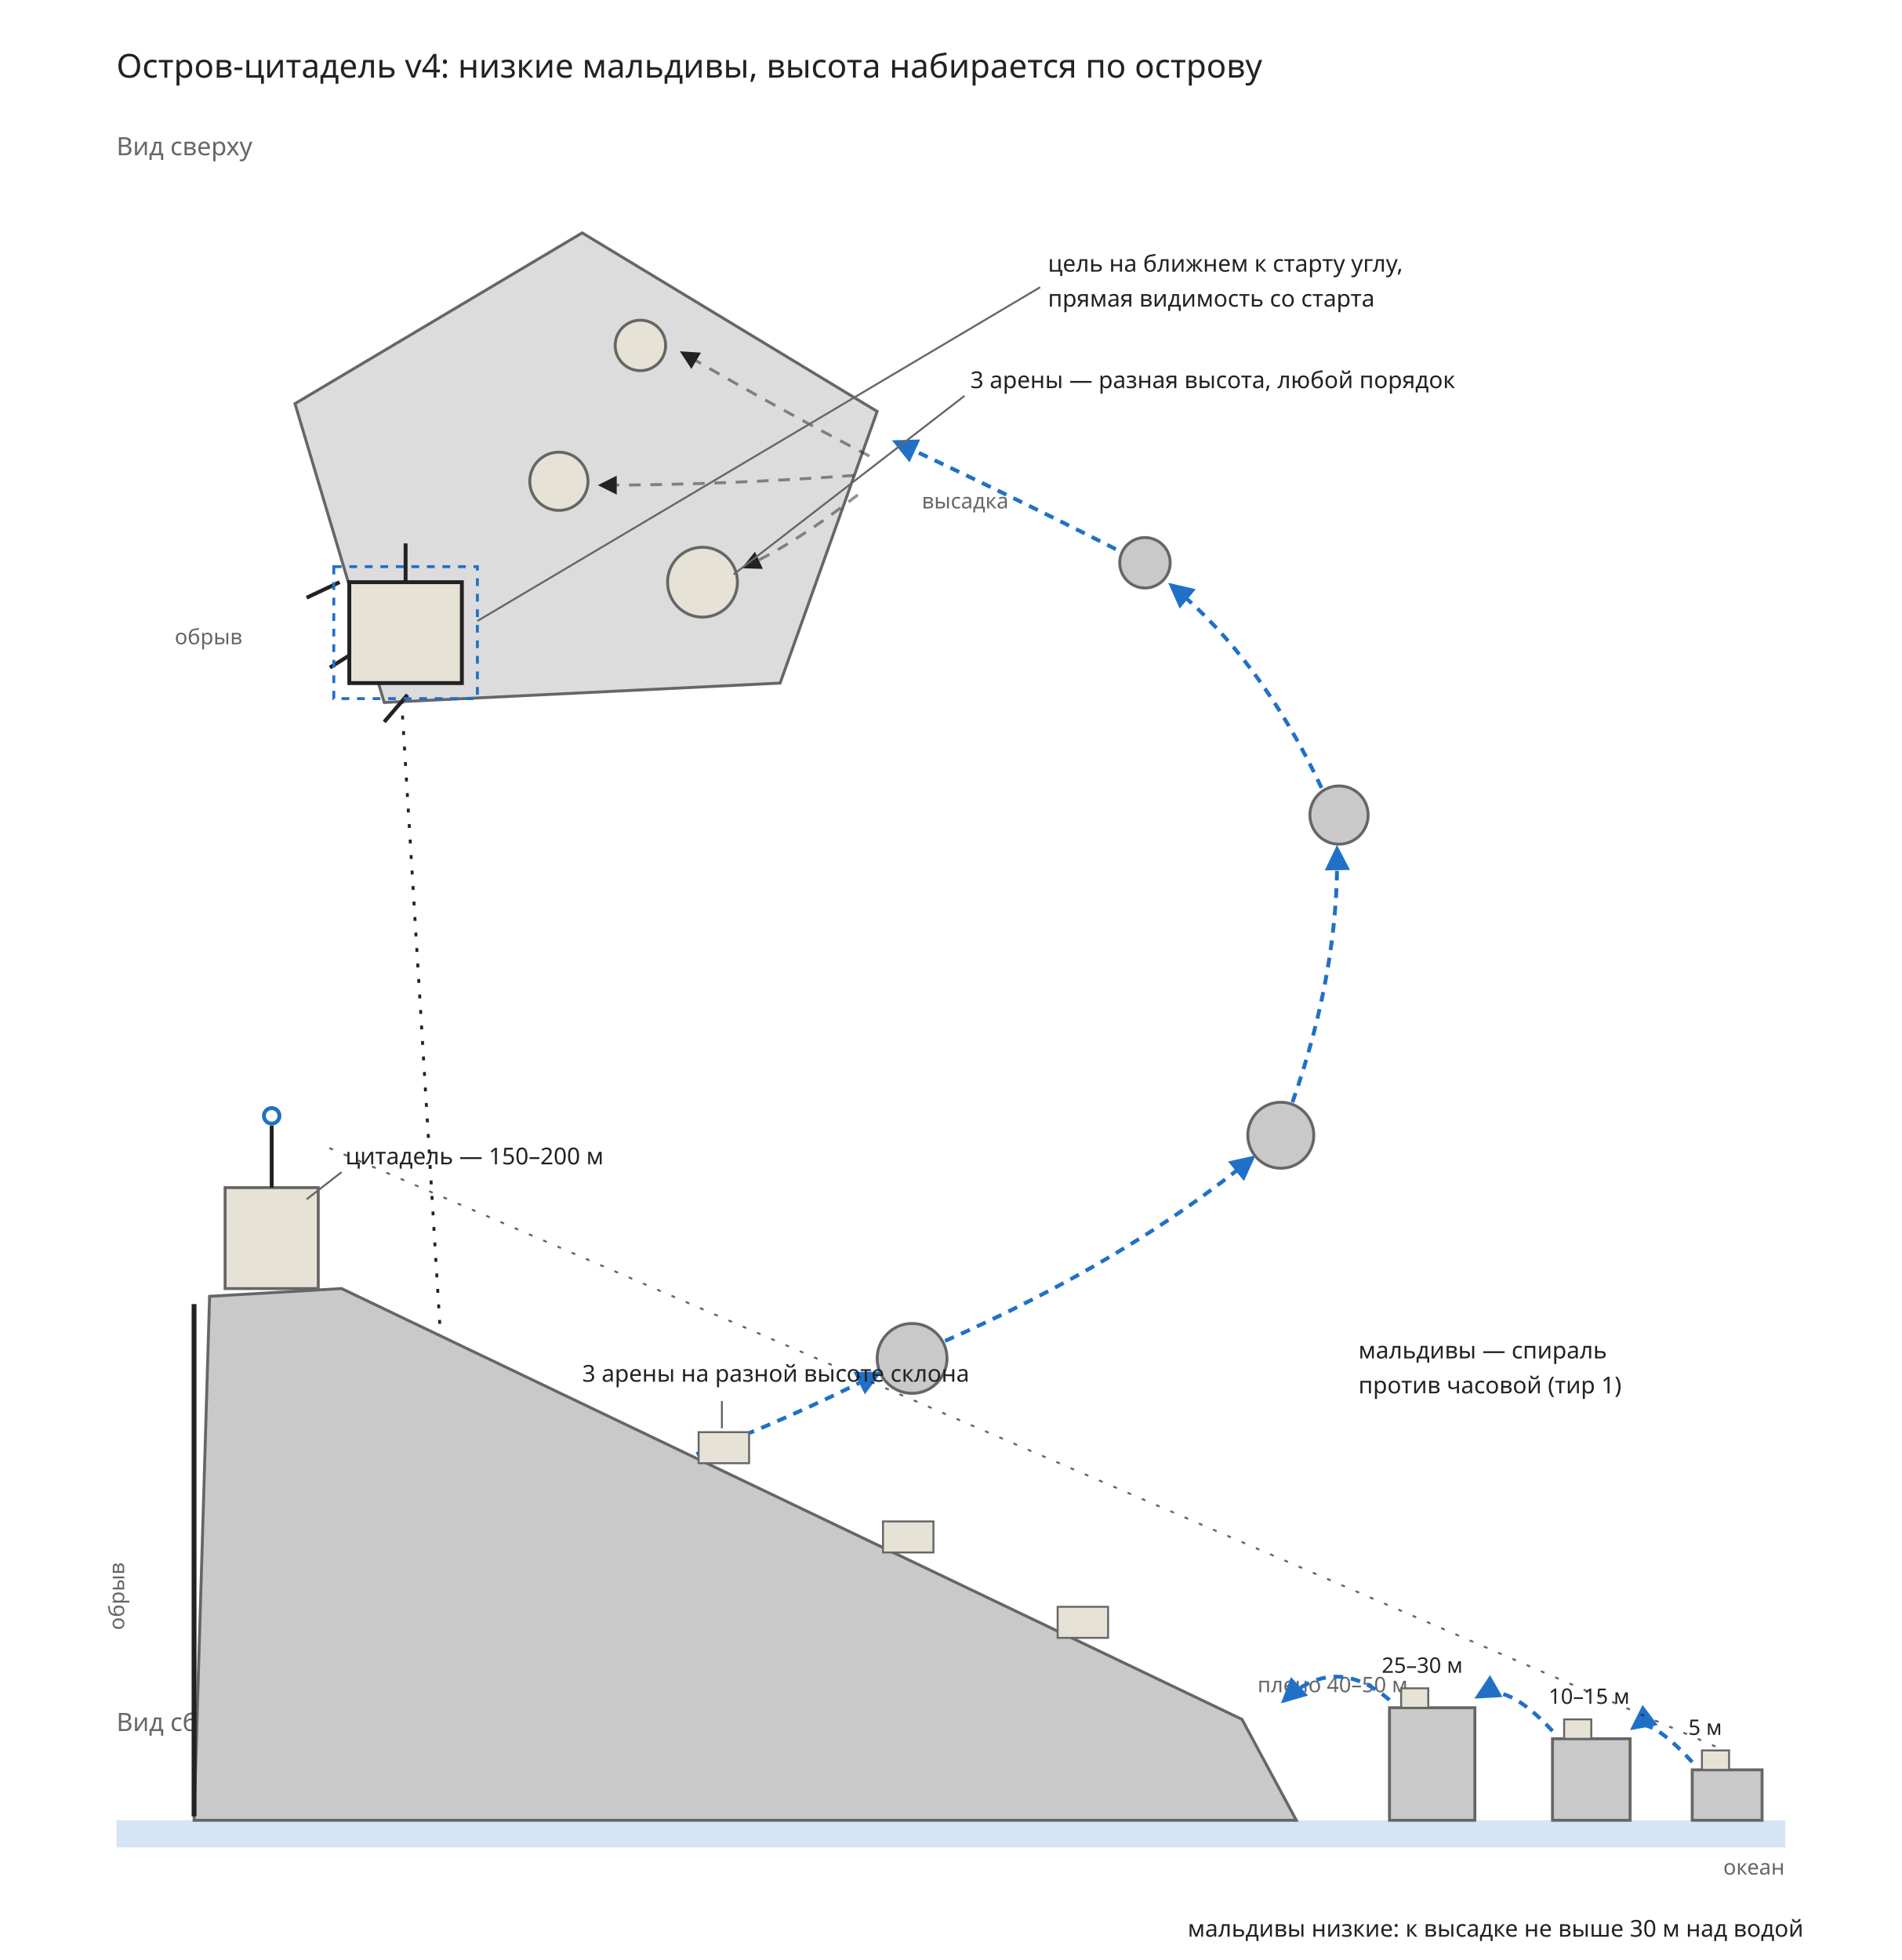
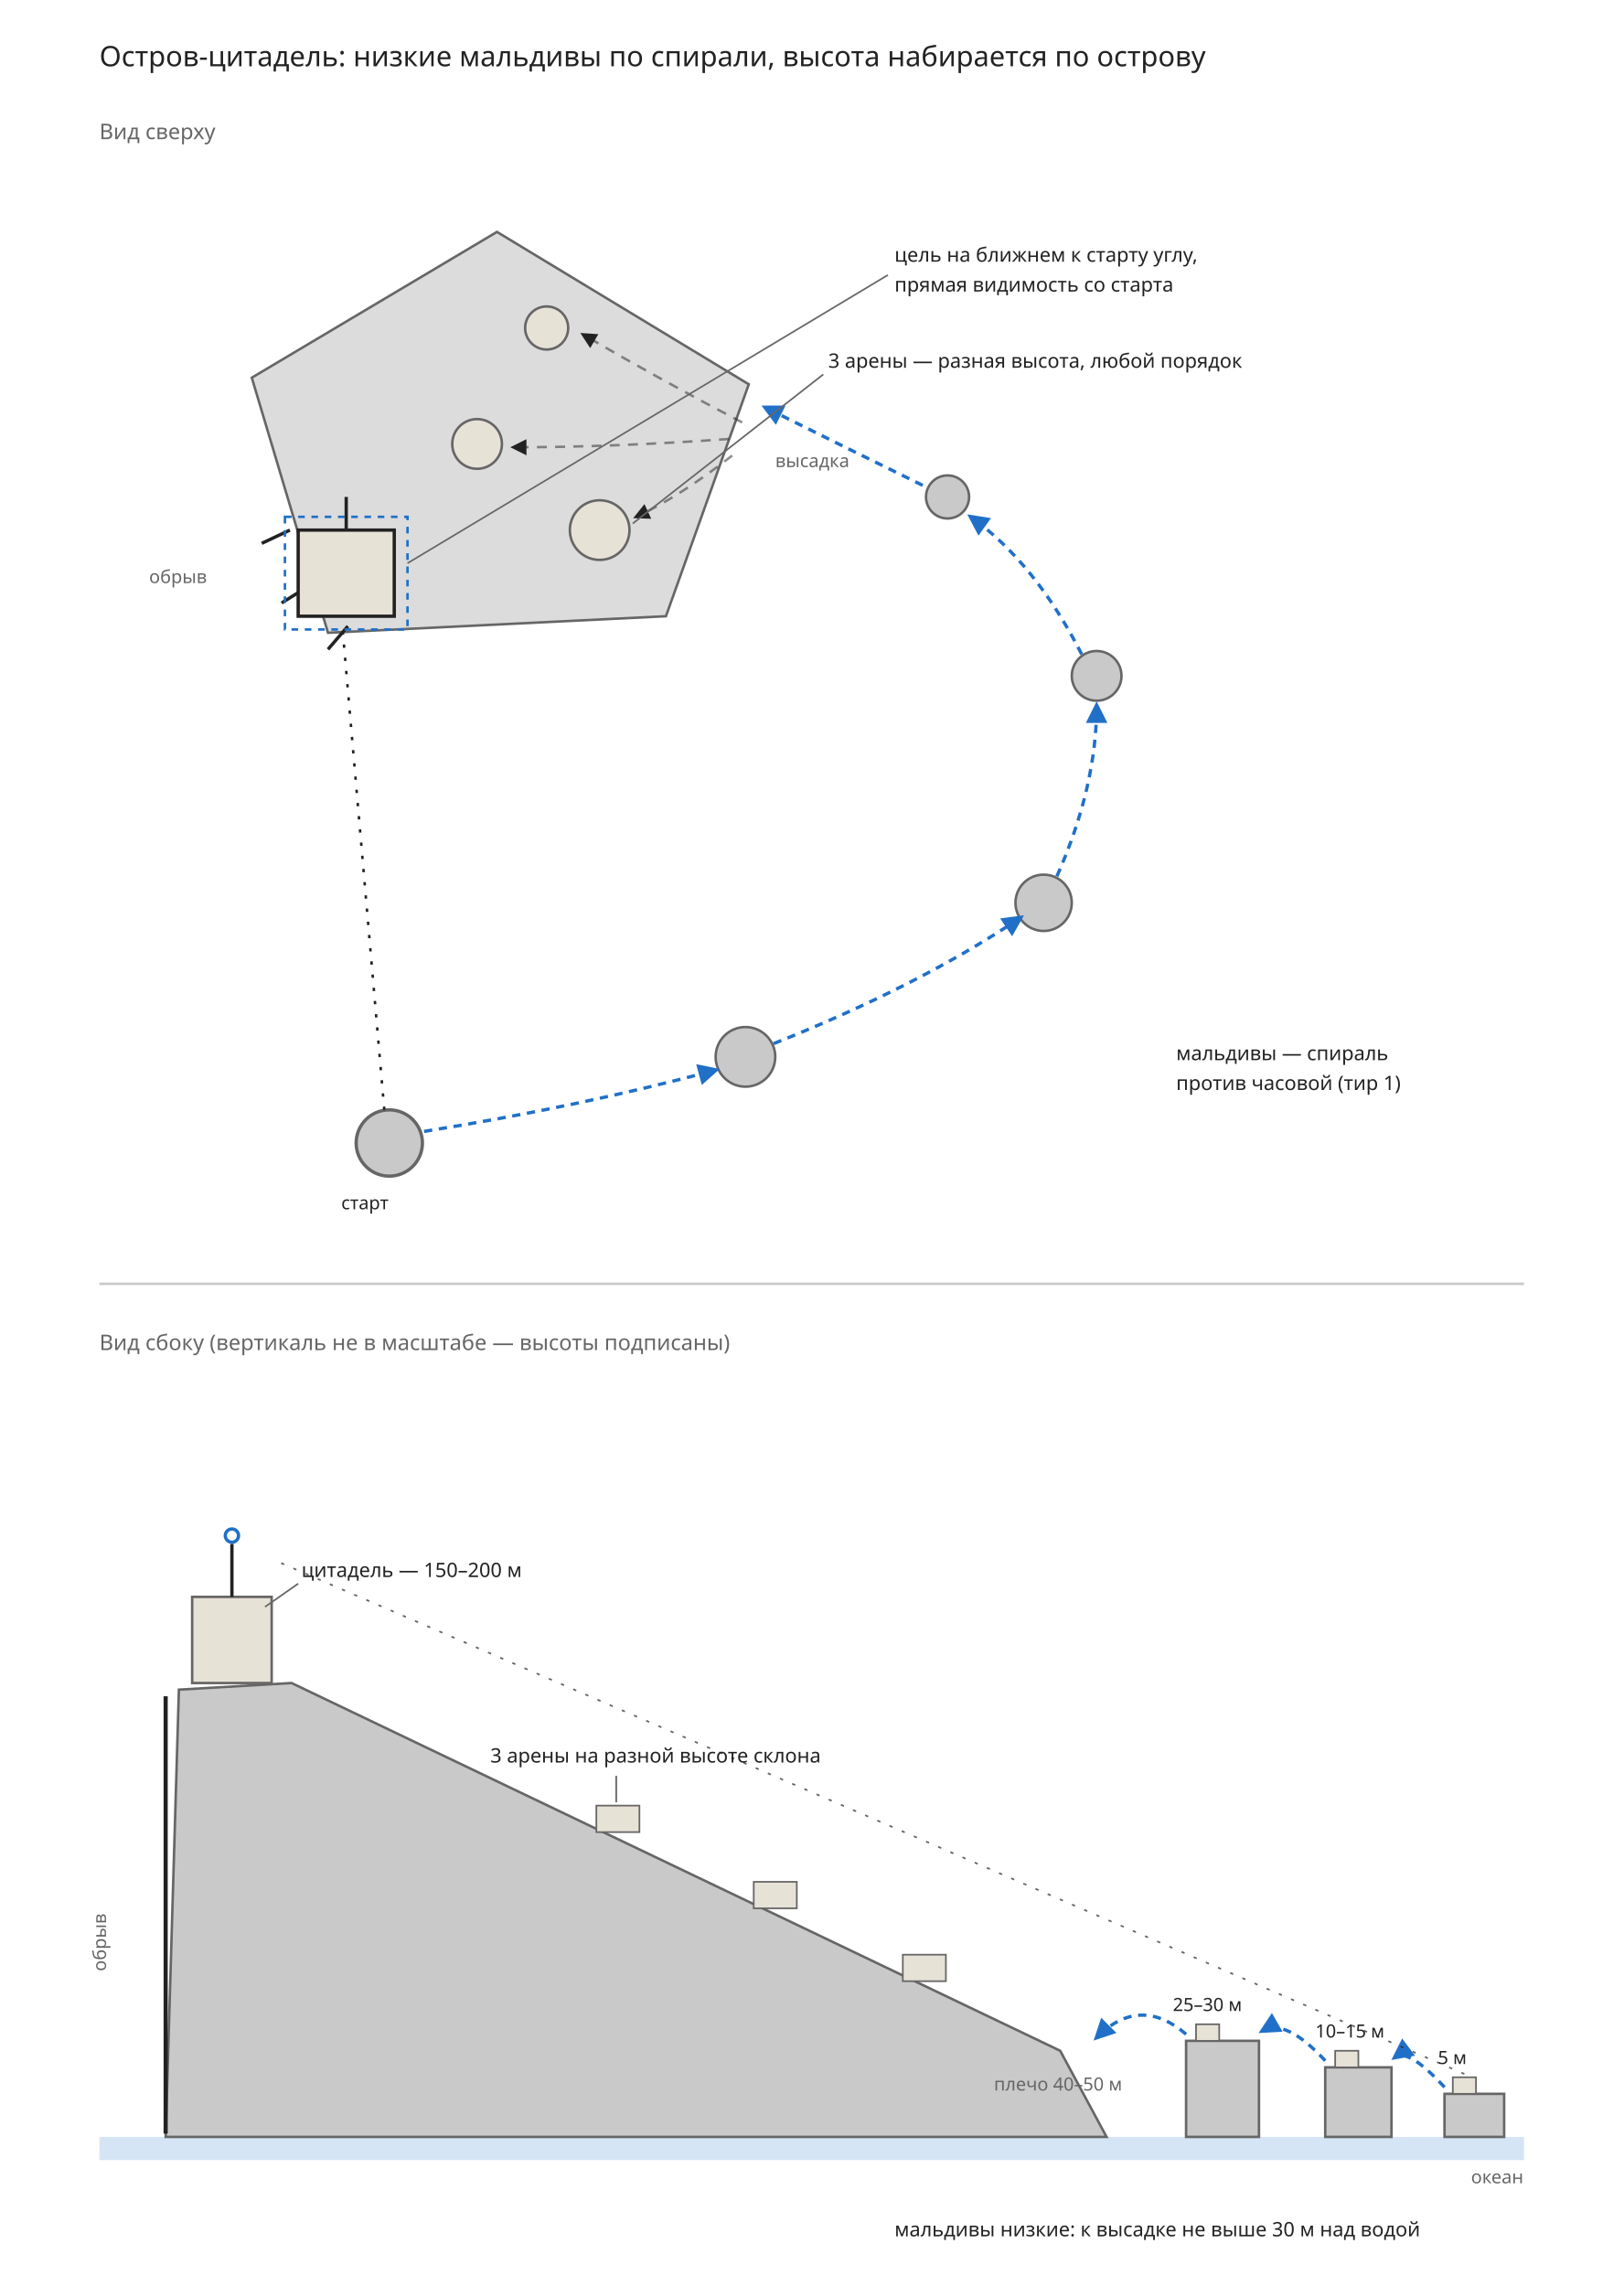
- <svg xmlns="http://www.w3.org/2000/svg" viewBox="0 0 980 1010" role="img" style="font-family: sans-serif; background:#ffffff;">
+ <svg xmlns="http://www.w3.org/2000/svg" viewBox="0 0 980 1380" role="img" style="font-family: sans-serif; background:#ffffff;">
  <defs>
-     <marker id="ar4" viewBox="0 0 10 10" refX="8" refY="5" markerWidth="6.5" markerHeight="6.5" orient="auto-start-reverse">
+     <marker id="ar5" viewBox="0 0 10 10" refX="8" refY="5" markerWidth="6.5" markerHeight="6.5" orient="auto-start-reverse">
      <path d="M0,0 L10,5 L0,10 z" fill="#222222" />
    </marker>
-     <marker id="arb4" viewBox="0 0 10 10" refX="8" refY="5" markerWidth="6.5" markerHeight="6.5" orient="auto-start-reverse">
+     <marker id="arb5" viewBox="0 0 10 10" refX="8" refY="5" markerWidth="6.5" markerHeight="6.5" orient="auto-start-reverse">
      <path d="M0,0 L10,5 L0,10 z" fill="#2070c8" />
    </marker>
  </defs>
-   <text x="60" y="40" font-size="17" font-weight="500" fill="#222222">Остров-цитадель v4: низкие мальдивы, высота набирается по острову</text>
-   <text x="60" y="80" font-size="13" font-weight="500" fill="#666666">Вид сверху</text>
-   <polygon points="300,120 452,212 402,352 198,362 152,208" fill="#c9c9c9" fill-opacity="0.65" stroke="#666666" stroke-width="1.5" />
+   <text x="60" y="40" font-size="17" font-weight="500" fill="#222222">Остров-цитадель: низкие мальдивы по спирали, высота набирается по острову</text>
+   <text x="60" y="84" font-size="13" font-weight="500" fill="#666666">Вид сверху</text>
+   <polygon points="300,140 452,232 402,372 198,382 152,228" fill="#c9c9c9" fill-opacity="0.65" stroke="#666666" stroke-width="1.5" />
  <g stroke="#222222" stroke-width="2">
-     <line x1="175" y1="300" x2="158" y2="308" />
-     <line x1="186" y1="334" x2="170" y2="344" />
-     <line x1="210" y1="358" x2="198" y2="372" />
+     <line x1="175" y1="320" x2="158" y2="328" />
+     <line x1="186" y1="354" x2="170" y2="364" />
+     <line x1="210" y1="378" x2="198" y2="392" />
  </g>
-   <text x="90" y="332" font-size="11" fill="#666666">обрыв</text>
-   <rect x="180" y="300" width="58" height="52" fill="#e7e2d6" stroke="#222222" stroke-width="2" />
-   <rect x="172" y="292" width="74" height="68" fill="none" stroke="#2070c8" stroke-width="1.5" stroke-dasharray="4 4" />
-   <line x1="209" y1="300" x2="209" y2="280" stroke="#222222" stroke-width="2" />
-   <circle cx="330" cy="178" r="13" fill="#e7e2d6" stroke="#666666" stroke-width="1.5" />
-   <circle cx="288" cy="248" r="15" fill="#e7e2d6" stroke="#666666" stroke-width="1.5" />
-   <circle cx="362" cy="300" r="18" fill="#e7e2d6" stroke="#666666" stroke-width="1.5" />
-   <circle cx="235" cy="790" r="20" fill="#c9c9c9" stroke="#666666" stroke-width="2" />
-   <text x="208" y="838" font-size="11" font-weight="500" fill="#222222">старт</text>
-   <circle cx="470" cy="700" r="18" fill="#c9c9c9" stroke="#666666" stroke-width="1.5" />
-   <circle cx="660" cy="585" r="17" fill="#c9c9c9" stroke="#666666" stroke-width="1.5" />
-   <circle cx="690" cy="420" r="15" fill="#c9c9c9" stroke="#666666" stroke-width="1.5" />
-   <circle cx="590" cy="290" r="13" fill="#c9c9c9" stroke="#666666" stroke-width="1.5" />
-   <path d="M 256,782 Q 360,755 452,708" fill="none" stroke="#2070c8" stroke-width="2" stroke-dasharray="5 4" marker-end="url(#arb4)" />
-   <path d="M 487,691 Q 580,650 645,597" fill="none" stroke="#2070c8" stroke-width="2" stroke-dasharray="5 4" marker-end="url(#arb4)" />
-   <path d="M 666,568 Q 690,500 689,438" fill="none" stroke="#2070c8" stroke-width="2" stroke-dasharray="5 4" marker-end="url(#arb4)" />
-   <path d="M 681,406 Q 650,340 604,302" fill="none" stroke="#2070c8" stroke-width="2" stroke-dasharray="5 4" marker-end="url(#arb4)" />
-   <path d="M 575,283 Q 520,255 462,228" fill="none" stroke="#2070c8" stroke-width="2" stroke-dasharray="5 4" marker-end="url(#arb4)" />
-   <line x1="232" y1="770" x2="207" y2="362" stroke="#222222" stroke-width="1.5" stroke-dasharray="2 6" />
-   <path d="M 448,235 Q 400,210 352,182" fill="none" stroke="#222222" stroke-opacity="0.5" stroke-width="1.5" stroke-dasharray="6 5" marker-end="url(#ar4)" />
-   <path d="M 440,245 Q 370,250 310,250" fill="none" stroke="#222222" stroke-opacity="0.5" stroke-width="1.5" stroke-dasharray="6 5" marker-end="url(#ar4)" />
-   <path d="M 442,255 Q 410,280 384,292" fill="none" stroke="#222222" stroke-opacity="0.5" stroke-width="1.5" stroke-dasharray="6 5" marker-end="url(#ar4)" />
-   <text x="540" y="140" font-size="12" font-weight="500" fill="#222222">цель на ближнем к старту углу,</text>
-   <text x="540" y="158" font-size="12" fill="#222222">прямая видимость со старта</text>
-   <line x1="536" y1="148" x2="246" y2="320" stroke="#666666" stroke-width="1" />
-   <text x="500" y="200" font-size="12" fill="#222222">3 арены — разная высота, любой порядок</text>
-   <line x1="497" y1="204" x2="378" y2="296" stroke="#666666" stroke-width="1" />
-   <text x="700" y="700" font-size="12" fill="#222222">мальдивы — спираль</text>
-   <text x="700" y="718" font-size="12" fill="#222222">против часовой (тир 1)</text>
-   <text x="475" y="262" font-size="11" fill="#666666">высадка</text>
-   <text x="60" y="892" font-size="13" font-weight="500" fill="#666666">Вид сбоку (вертикаль не в масштабе — высоты подписаны)</text>
-   <rect x="60" y="938" width="860" height="14" fill="#2070c8" fill-opacity="0.18" />
-   <text x="888" y="966" font-size="11" fill="#666666">океан</text>
-   <polygon points="100,938 108,668 176,664 640,886 668,938" fill="#c9c9c9" stroke="#666666" stroke-width="1.5" />
-   <line x1="100" y1="672" x2="100" y2="936" stroke="#222222" stroke-width="2.5" />
-   <rect x="116" y="612" width="48" height="52" fill="#e7e2d6" stroke="#666666" stroke-width="1.5" />
-   <line x1="140" y1="612" x2="140" y2="580" stroke="#222222" stroke-width="2" />
-   <circle cx="140" cy="575" r="4" fill="none" stroke="#2070c8" stroke-width="2" />
-   <text x="178" y="600" font-size="12" font-weight="500" fill="#222222">цитадель — 150–200 м</text>
-   <line x1="176" y1="604" x2="158" y2="618" stroke="#666666" stroke-width="1" />
-   <text x="64" y="840" font-size="11" fill="#666666" transform="rotate(-90 64 840)">обрыв</text>
-   <rect x="360" y="738" width="26" height="16" fill="#e7e2d6" stroke="#666666" />
-   <rect x="455" y="784" width="26" height="16" fill="#e7e2d6" stroke="#666666" />
-   <rect x="545" y="828" width="26" height="16" fill="#e7e2d6" stroke="#666666" />
-   <text x="300" y="712" font-size="12" fill="#222222">3 арены на разной высоте склона</text>
-   <line x1="372" y1="722" x2="372" y2="736" stroke="#666666" stroke-width="1" />
-   <text x="648" y="872" font-size="11" fill="#666666">плечо 40–50 м</text>
-   <rect x="716" y="880" width="44" height="58" fill="#c9c9c9" stroke="#666666" stroke-width="1.5" />
-   <rect x="800" y="896" width="40" height="42" fill="#c9c9c9" stroke="#666666" stroke-width="1.5" />
-   <rect x="872" y="912" width="36" height="26" fill="#c9c9c9" stroke="#666666" stroke-width="1.5" />
-   <rect x="722" y="870" width="14" height="10" fill="#e7e2d6" stroke="#666666" />
-   <rect x="806" y="886" width="14" height="10" fill="#e7e2d6" stroke="#666666" />
-   <rect x="877" y="902" width="14" height="10" fill="#e7e2d6" stroke="#666666" />
-   <text x="712" y="862" font-size="11" fill="#222222">25–30 м</text>
-   <text x="798" y="878" font-size="11" fill="#222222">10–15 м</text>
-   <text x="870" y="894" font-size="11" fill="#222222">5 м</text>
-   <path d="M 872,908 Q 850,884 842,890" fill="none" stroke="#2070c8" stroke-width="2" stroke-dasharray="5 4" marker-end="url(#arb4)" />
-   <path d="M 800,892 Q 776,866 762,874" fill="none" stroke="#2070c8" stroke-width="2" stroke-dasharray="5 4" marker-end="url(#arb4)" />
-   <path d="M 716,876 Q 688,852 662,876" fill="none" stroke="#2070c8" stroke-width="2" stroke-dasharray="5 4" marker-end="url(#arb4)" />
-   <line x1="884" y1="900" x2="166" y2="590" stroke="#222222" stroke-width="1" stroke-dasharray="2 6" stroke-opacity="0.7" />
-   <text x="612" y="998" font-size="12" fill="#222222">мальдивы низкие: к высадке не выше 30 м над водой</text>
+   <text x="90" y="352" font-size="11" fill="#666666">обрыв</text>
+   <rect x="180" y="320" width="58" height="52" fill="#e7e2d6" stroke="#222222" stroke-width="2" />
+   <rect x="172" y="312" width="74" height="68" fill="none" stroke="#2070c8" stroke-width="1.5" stroke-dasharray="4 4" />
+   <line x1="209" y1="320" x2="209" y2="300" stroke="#222222" stroke-width="2" />
+   <circle cx="330" cy="198" r="13" fill="#e7e2d6" stroke="#666666" stroke-width="1.5" />
+   <circle cx="288" cy="268" r="15" fill="#e7e2d6" stroke="#666666" stroke-width="1.5" />
+   <circle cx="362" cy="320" r="18" fill="#e7e2d6" stroke="#666666" stroke-width="1.5" />
+   <circle cx="235" cy="690" r="20" fill="#c9c9c9" stroke="#666666" stroke-width="2" />
+   <text x="206" y="730" font-size="11" font-weight="500" fill="#222222">старт</text>
+   <circle cx="450" cy="638" r="18" fill="#c9c9c9" stroke="#666666" stroke-width="1.5" />
+   <circle cx="630" cy="545" r="17" fill="#c9c9c9" stroke="#666666" stroke-width="1.5" />
+   <circle cx="662" cy="408" r="15" fill="#c9c9c9" stroke="#666666" stroke-width="1.5" />
+   <circle cx="572" cy="300" r="13" fill="#c9c9c9" stroke="#666666" stroke-width="1.5" />
+   <path d="M 256,683 Q 350,668 432,646" fill="none" stroke="#2070c8" stroke-width="2" stroke-dasharray="5 4" marker-end="url(#arb5)" />
+   <path d="M 467,630 Q 555,595 616,554" fill="none" stroke="#2070c8" stroke-width="2" stroke-dasharray="5 4" marker-end="url(#arb5)" />
+   <path d="M 638,529 Q 662,475 662,426" fill="none" stroke="#2070c8" stroke-width="2" stroke-dasharray="5 4" marker-end="url(#arb5)" />
+   <path d="M 653,395 Q 625,340 586,312" fill="none" stroke="#2070c8" stroke-width="2" stroke-dasharray="5 4" marker-end="url(#arb5)" />
+   <path d="M 557,293 Q 510,270 462,246" fill="none" stroke="#2070c8" stroke-width="2" stroke-dasharray="5 4" marker-end="url(#arb5)" />
+   <line x1="232" y1="670" x2="207" y2="382" stroke="#222222" stroke-width="1.5" stroke-dasharray="2 6" />
+   <path d="M 448,255 Q 400,230 352,202" fill="none" stroke="#222222" stroke-opacity="0.5" stroke-width="1.5" stroke-dasharray="6 5" marker-end="url(#ar5)" />
+   <path d="M 440,265 Q 370,270 310,270" fill="none" stroke="#222222" stroke-opacity="0.5" stroke-width="1.5" stroke-dasharray="6 5" marker-end="url(#ar5)" />
+   <path d="M 442,275 Q 410,300 384,312" fill="none" stroke="#222222" stroke-opacity="0.5" stroke-width="1.5" stroke-dasharray="6 5" marker-end="url(#ar5)" />
+   <text x="540" y="158" font-size="12" font-weight="500" fill="#222222">цель на ближнем к старту углу,</text>
+   <text x="540" y="176" font-size="12" fill="#222222">прямая видимость со старта</text>
+   <line x1="536" y1="166" x2="246" y2="340" stroke="#666666" stroke-width="1" />
+   <text x="500" y="222" font-size="12" fill="#222222">3 арены — разная высота, любой порядок</text>
+   <line x1="497" y1="226" x2="382" y2="316" stroke="#666666" stroke-width="1" />
+   <text x="710" y="640" font-size="12" fill="#222222">мальдивы — спираль</text>
+   <text x="710" y="658" font-size="12" fill="#222222">против часовой (тир 1)</text>
+   <text x="468" y="282" font-size="11" fill="#666666">высадка</text>
+   <line x1="60" y1="775" x2="920" y2="775" stroke="#c9c9c9" stroke-width="1.5" />
+   <text x="60" y="815" font-size="13" font-weight="500" fill="#666666">Вид сбоку (вертикаль не в масштабе — высоты подписаны)</text>
+   <rect x="60" y="1290" width="860" height="14" fill="#2070c8" fill-opacity="0.18" />
+   <text x="888" y="1318" font-size="11" fill="#666666">океан</text>
+   <polygon points="100,1290 108,1020 176,1016 640,1238 668,1290" fill="#c9c9c9" stroke="#666666" stroke-width="1.5" />
+   <line x1="100" y1="1024" x2="100" y2="1288" stroke="#222222" stroke-width="2.5" />
+   <rect x="116" y="964" width="48" height="52" fill="#e7e2d6" stroke="#666666" stroke-width="1.5" />
+   <line x1="140" y1="964" x2="140" y2="932" stroke="#222222" stroke-width="2" />
+   <circle cx="140" cy="927" r="4" fill="none" stroke="#2070c8" stroke-width="2" />
+   <text x="182" y="952" font-size="12" font-weight="500" fill="#222222">цитадель — 150–200 м</text>
+   <line x1="180" y1="956" x2="160" y2="970" stroke="#666666" stroke-width="1" />
+   <text x="64" y="1190" font-size="11" fill="#666666" transform="rotate(-90 64 1190)">обрыв</text>
+   <rect x="360" y="1090" width="26" height="16" fill="#e7e2d6" stroke="#666666" />
+   <rect x="455" y="1136" width="26" height="16" fill="#e7e2d6" stroke="#666666" />
+   <rect x="545" y="1180" width="26" height="16" fill="#e7e2d6" stroke="#666666" />
+   <text x="296" y="1064" font-size="12" fill="#222222">3 арены на разной высоте склона</text>
+   <line x1="372" y1="1072" x2="372" y2="1088" stroke="#666666" stroke-width="1" />
+   <text x="600" y="1262" font-size="11" fill="#666666">плечо 40–50 м</text>
+   <rect x="716" y="1232" width="44" height="58" fill="#c9c9c9" stroke="#666666" stroke-width="1.5" />
+   <rect x="800" y="1248" width="40" height="42" fill="#c9c9c9" stroke="#666666" stroke-width="1.5" />
+   <rect x="872" y="1264" width="36" height="26" fill="#c9c9c9" stroke="#666666" stroke-width="1.5" />
+   <rect x="722" y="1222" width="14" height="10" fill="#e7e2d6" stroke="#666666" />
+   <rect x="806" y="1238" width="14" height="10" fill="#e7e2d6" stroke="#666666" />
+   <rect x="877" y="1254" width="14" height="10" fill="#e7e2d6" stroke="#666666" />
+   <text x="708" y="1214" font-size="11" fill="#222222">25–30 м</text>
+   <text x="794" y="1230" font-size="11" fill="#222222">10–15 м</text>
+   <text x="868" y="1246" font-size="11" fill="#222222">5 м</text>
+   <path d="M 872,1260 Q 850,1236 842,1242" fill="none" stroke="#2070c8" stroke-width="2" stroke-dasharray="5 4" marker-end="url(#arb5)" />
+   <path d="M 800,1244 Q 776,1218 762,1226" fill="none" stroke="#2070c8" stroke-width="2" stroke-dasharray="5 4" marker-end="url(#arb5)" />
+   <path d="M 716,1228 Q 688,1204 662,1230" fill="none" stroke="#2070c8" stroke-width="2" stroke-dasharray="5 4" marker-end="url(#arb5)" />
+   <line x1="884" y1="1252" x2="166" y2="942" stroke="#222222" stroke-width="1" stroke-dasharray="2 6" stroke-opacity="0.7" />
+   <text x="540" y="1350" font-size="12" fill="#222222">мальдивы низкие: к высадке не выше 30 м над водой</text>
</svg>
